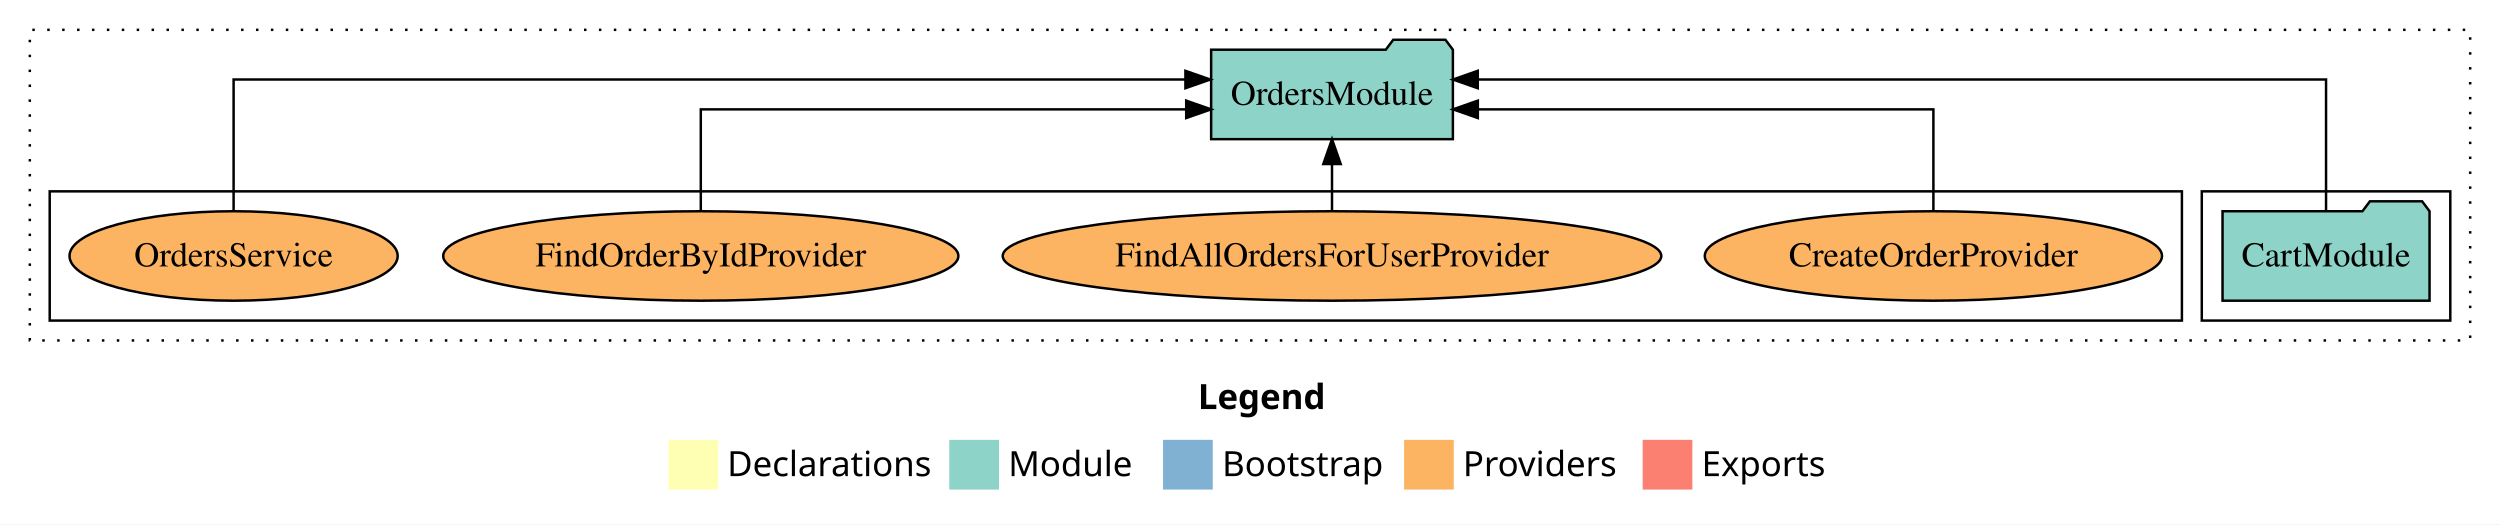
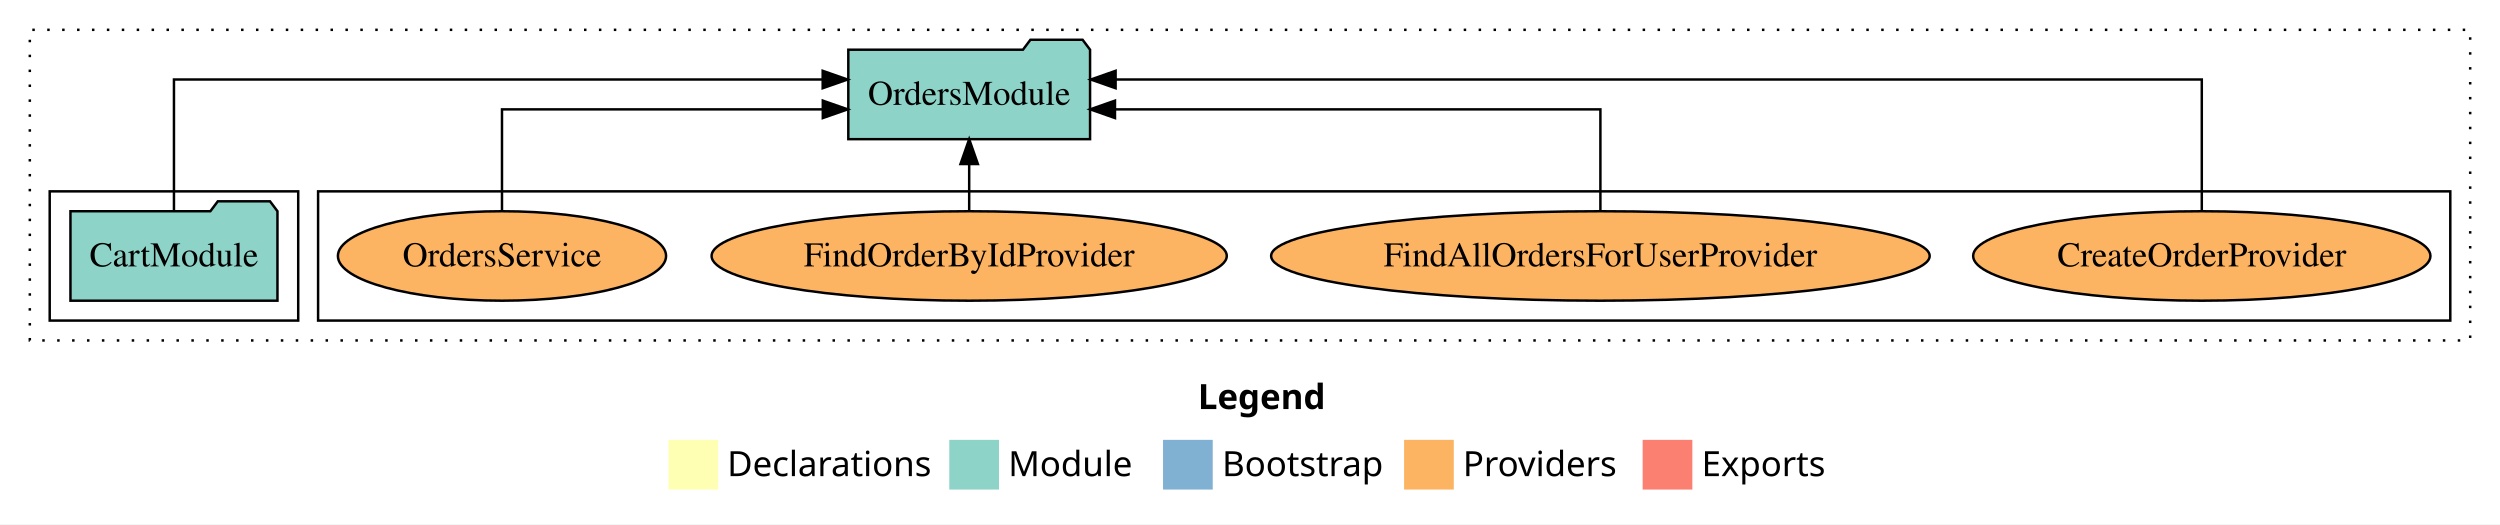
<svg xmlns="http://www.w3.org/2000/svg" width="1006pt" height="211pt" viewBox="0.00 0.00 1006.00 211.00">
  <g id="graph0" class="graph" transform="scale(1 1) rotate(0) translate(4 207)">
    <polygon fill="white" stroke="transparent" points="-4,4 -4,-207 1002,-207 1002,4 -4,4" />
    <text text-anchor="start" x="478.01" y="-42.4" font-family="Times-12" font-weight="bold" font-size="14.00">Legend</text>
    <polygon fill="#ffffb3" stroke="transparent" points="265,-10 265,-30 285,-30 285,-10 265,-10" />
    <text text-anchor="start" x="288.63" y="-15.4" font-family="Times-12" font-size="14.00">  Declarations</text>
    <polygon fill="#8dd3c7" stroke="transparent" points="378,-10 378,-30 398,-30 398,-10 378,-10" />
    <text text-anchor="start" x="401.73" y="-15.4" font-family="Times-12" font-size="14.00">  Module</text>
    <polygon fill="#80b1d3" stroke="transparent" points="464,-10 464,-30 484,-30 484,-10 464,-10" />
    <text text-anchor="start" x="487.78" y="-15.4" font-family="Times-12" font-size="14.00">  Bootstrap</text>
    <polygon fill="#fdb462" stroke="transparent" points="561,-10 561,-30 581,-30 581,-10 561,-10" />
    <text text-anchor="start" x="584.67" y="-15.4" font-family="Times-12" font-size="14.00">  Providers</text>
    <polygon fill="#fb8072" stroke="transparent" points="657,-10 657,-30 677,-30 677,-10 657,-10" />
    <text text-anchor="start" x="680.73" y="-15.4" font-family="Times-12" font-size="14.00">  Exports</text>
    <g id="clust1" class="cluster">
      <polygon fill="none" stroke="black" stroke-dasharray="1,5" points="8,-70 8,-195 990,-195 990,-70 8,-70" />
    </g>
+     <g id="clust6" class="cluster">
+       <polygon fill="none" stroke="black" points="124,-78 124,-130 982,-130 982,-78 124,-78" />
+     </g>
    <g id="clust3" class="cluster">
-       <polygon fill="none" stroke="black" points="882,-78 882,-130 982,-130 982,-78 882,-78" />
-     </g>
-     <g id="clust6" class="cluster">
-       <polygon fill="none" stroke="black" points="16,-78 16,-130 874,-130 874,-78 16,-78" />
+       <polygon fill="none" stroke="black" points="16,-78 16,-130 116,-130 116,-78 16,-78" />
    </g>
    <g id="node1" class="node">
-       <polygon fill="#8dd3c7" stroke="black" points="973.65,-122 970.65,-126 949.65,-126 946.65,-122 890.35,-122 890.35,-86 973.65,-86 973.65,-122" />
-       <text text-anchor="middle" x="932" y="-99.8" font-family="Times,serif" font-size="14.00">CartModule</text>
+       <polygon fill="#8dd3c7" stroke="black" points="107.65,-122 104.65,-126 83.65,-126 80.65,-122 24.35,-122 24.35,-86 107.65,-86 107.65,-122" />
+       <text text-anchor="middle" x="66" y="-99.8" font-family="Times,serif" font-size="14.00">CartModule</text>
    </g>
    <g id="node2" class="node">
-       <polygon fill="#8dd3c7" stroke="black" points="580.64,-187 577.64,-191 556.64,-191 553.64,-187 483.36,-187 483.36,-151 580.64,-151 580.64,-187" />
-       <text text-anchor="middle" x="532" y="-164.8" font-family="Times,serif" font-size="14.00">OrdersModule</text>
+       <polygon fill="#8dd3c7" stroke="black" points="434.64,-187 431.64,-191 410.64,-191 407.64,-187 337.36,-187 337.36,-151 434.64,-151 434.64,-187" />
+       <text text-anchor="middle" x="386" y="-164.8" font-family="Times,serif" font-size="14.00">OrdersModule</text>
    </g>
    <g id="edge1" class="edge">
-       <path fill="none" stroke="black" d="M932,-122.28C932,-143.32 932,-175 932,-175 932,-175 590.65,-175 590.65,-175" />
-       <polygon fill="black" stroke="black" points="590.65,-171.5 580.65,-175 590.65,-178.5 590.65,-171.5" />
+       <path fill="none" stroke="black" d="M66,-122.28C66,-143.32 66,-175 66,-175 66,-175 327.05,-175 327.05,-175" />
+       <polygon fill="black" stroke="black" points="327.05,-178.5 337.05,-175 327.05,-171.5 327.05,-178.5" />
    </g>
    <g id="node3" class="node">
-       <ellipse fill="#fdb462" stroke="black" cx="774" cy="-104" rx="92.01" ry="18" />
-       <text text-anchor="middle" x="774" y="-99.8" font-family="Times,serif" font-size="14.00">CreateOrderProvider</text>
+       <ellipse fill="#fdb462" stroke="black" cx="882" cy="-104" rx="92.01" ry="18" />
+       <text text-anchor="middle" x="882" y="-99.8" font-family="Times,serif" font-size="14.00">CreateOrderProvider</text>
    </g>
    <g id="edge2" class="edge">
-       <path fill="none" stroke="black" d="M774,-122.02C774,-139.37 774,-163 774,-163 774,-163 590.68,-163 590.68,-163" />
-       <polygon fill="black" stroke="black" points="590.68,-159.5 580.68,-163 590.68,-166.5 590.68,-159.5" />
+       <path fill="none" stroke="black" d="M882,-122.28C882,-143.32 882,-175 882,-175 882,-175 444.92,-175 444.92,-175" />
+       <polygon fill="black" stroke="black" points="444.92,-171.5 434.92,-175 444.92,-178.5 444.92,-171.5" />
    </g>
    <g id="node4" class="node">
-       <ellipse fill="#fdb462" stroke="black" cx="532" cy="-104" rx="132.5" ry="18" />
-       <text text-anchor="middle" x="532" y="-99.8" font-family="Times,serif" font-size="14.00">FindAllOrdersForUserProvider</text>
+       <ellipse fill="#fdb462" stroke="black" cx="640" cy="-104" rx="132.5" ry="18" />
+       <text text-anchor="middle" x="640" y="-99.8" font-family="Times,serif" font-size="14.00">FindAllOrdersForUserProvider</text>
    </g>
    <g id="edge3" class="edge">
-       <path fill="none" stroke="black" d="M532,-122.11C532,-122.11 532,-140.99 532,-140.99" />
-       <polygon fill="black" stroke="black" points="528.5,-140.99 532,-150.99 535.5,-140.99 528.5,-140.99" />
+       <path fill="none" stroke="black" d="M640,-122.02C640,-139.37 640,-163 640,-163 640,-163 444.67,-163 444.67,-163" />
+       <polygon fill="black" stroke="black" points="444.67,-159.5 434.67,-163 444.67,-166.5 444.67,-159.5" />
    </g>
    <g id="node5" class="node">
-       <ellipse fill="#fdb462" stroke="black" cx="278" cy="-104" rx="103.65" ry="18" />
-       <text text-anchor="middle" x="278" y="-99.8" font-family="Times,serif" font-size="14.00">FindOrderByIdProvider</text>
+       <ellipse fill="#fdb462" stroke="black" cx="386" cy="-104" rx="103.65" ry="18" />
+       <text text-anchor="middle" x="386" y="-99.8" font-family="Times,serif" font-size="14.00">FindOrderByIdProvider</text>
    </g>
    <g id="edge4" class="edge">
-       <path fill="none" stroke="black" d="M278,-122.02C278,-139.37 278,-163 278,-163 278,-163 473.33,-163 473.33,-163" />
-       <polygon fill="black" stroke="black" points="473.33,-166.5 483.33,-163 473.33,-159.5 473.33,-166.5" />
+       <path fill="none" stroke="black" d="M386,-122.11C386,-122.11 386,-140.99 386,-140.99" />
+       <polygon fill="black" stroke="black" points="382.5,-140.99 386,-150.99 389.5,-140.99 382.5,-140.99" />
    </g>
    <g id="node6" class="node">
-       <ellipse fill="#fdb462" stroke="black" cx="90" cy="-104" rx="66.03" ry="18" />
-       <text text-anchor="middle" x="90" y="-99.8" font-family="Times,serif" font-size="14.00">OrdersService</text>
+       <ellipse fill="#fdb462" stroke="black" cx="198" cy="-104" rx="66.03" ry="18" />
+       <text text-anchor="middle" x="198" y="-99.8" font-family="Times,serif" font-size="14.00">OrdersService</text>
    </g>
    <g id="edge5" class="edge">
-       <path fill="none" stroke="black" d="M90,-122.28C90,-143.32 90,-175 90,-175 90,-175 473.01,-175 473.01,-175" />
-       <polygon fill="black" stroke="black" points="473.01,-178.5 483.01,-175 473.01,-171.5 473.01,-178.5" />
+       <path fill="none" stroke="black" d="M198,-122.02C198,-139.37 198,-163 198,-163 198,-163 327.1,-163 327.1,-163" />
+       <polygon fill="black" stroke="black" points="327.1,-166.5 337.1,-163 327.1,-159.5 327.1,-166.5" />
    </g>
  </g>
</svg>
